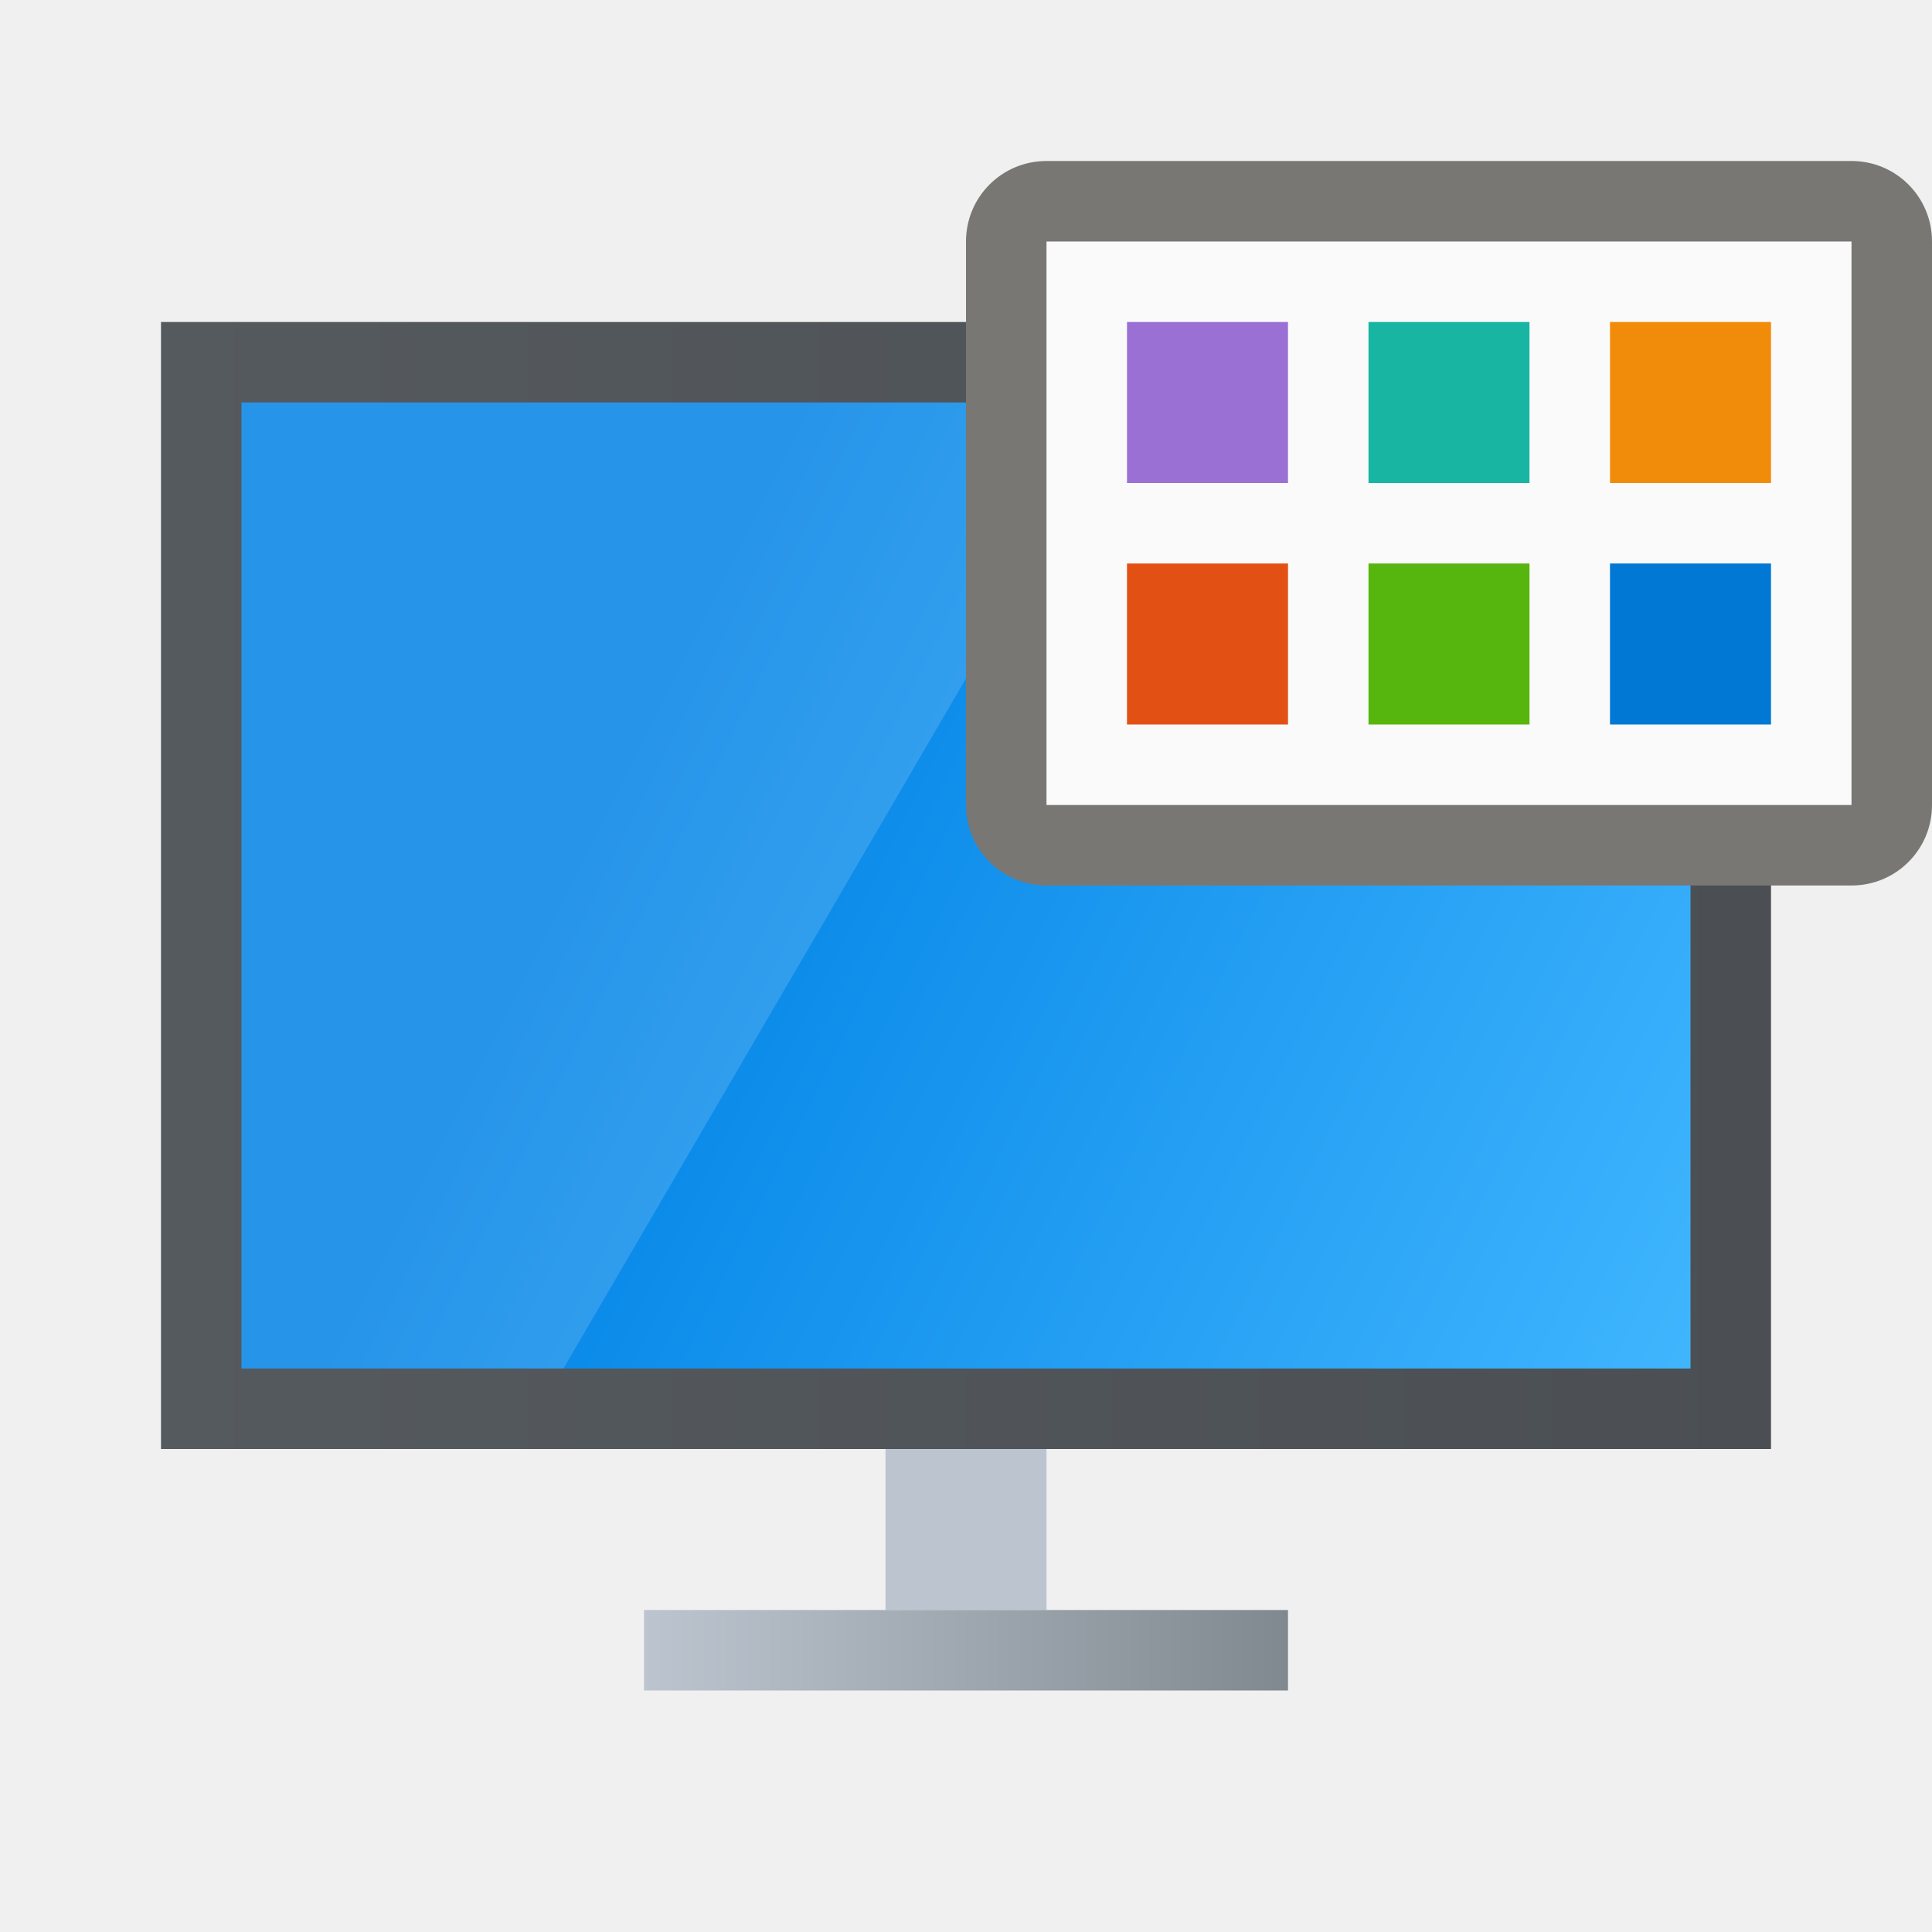
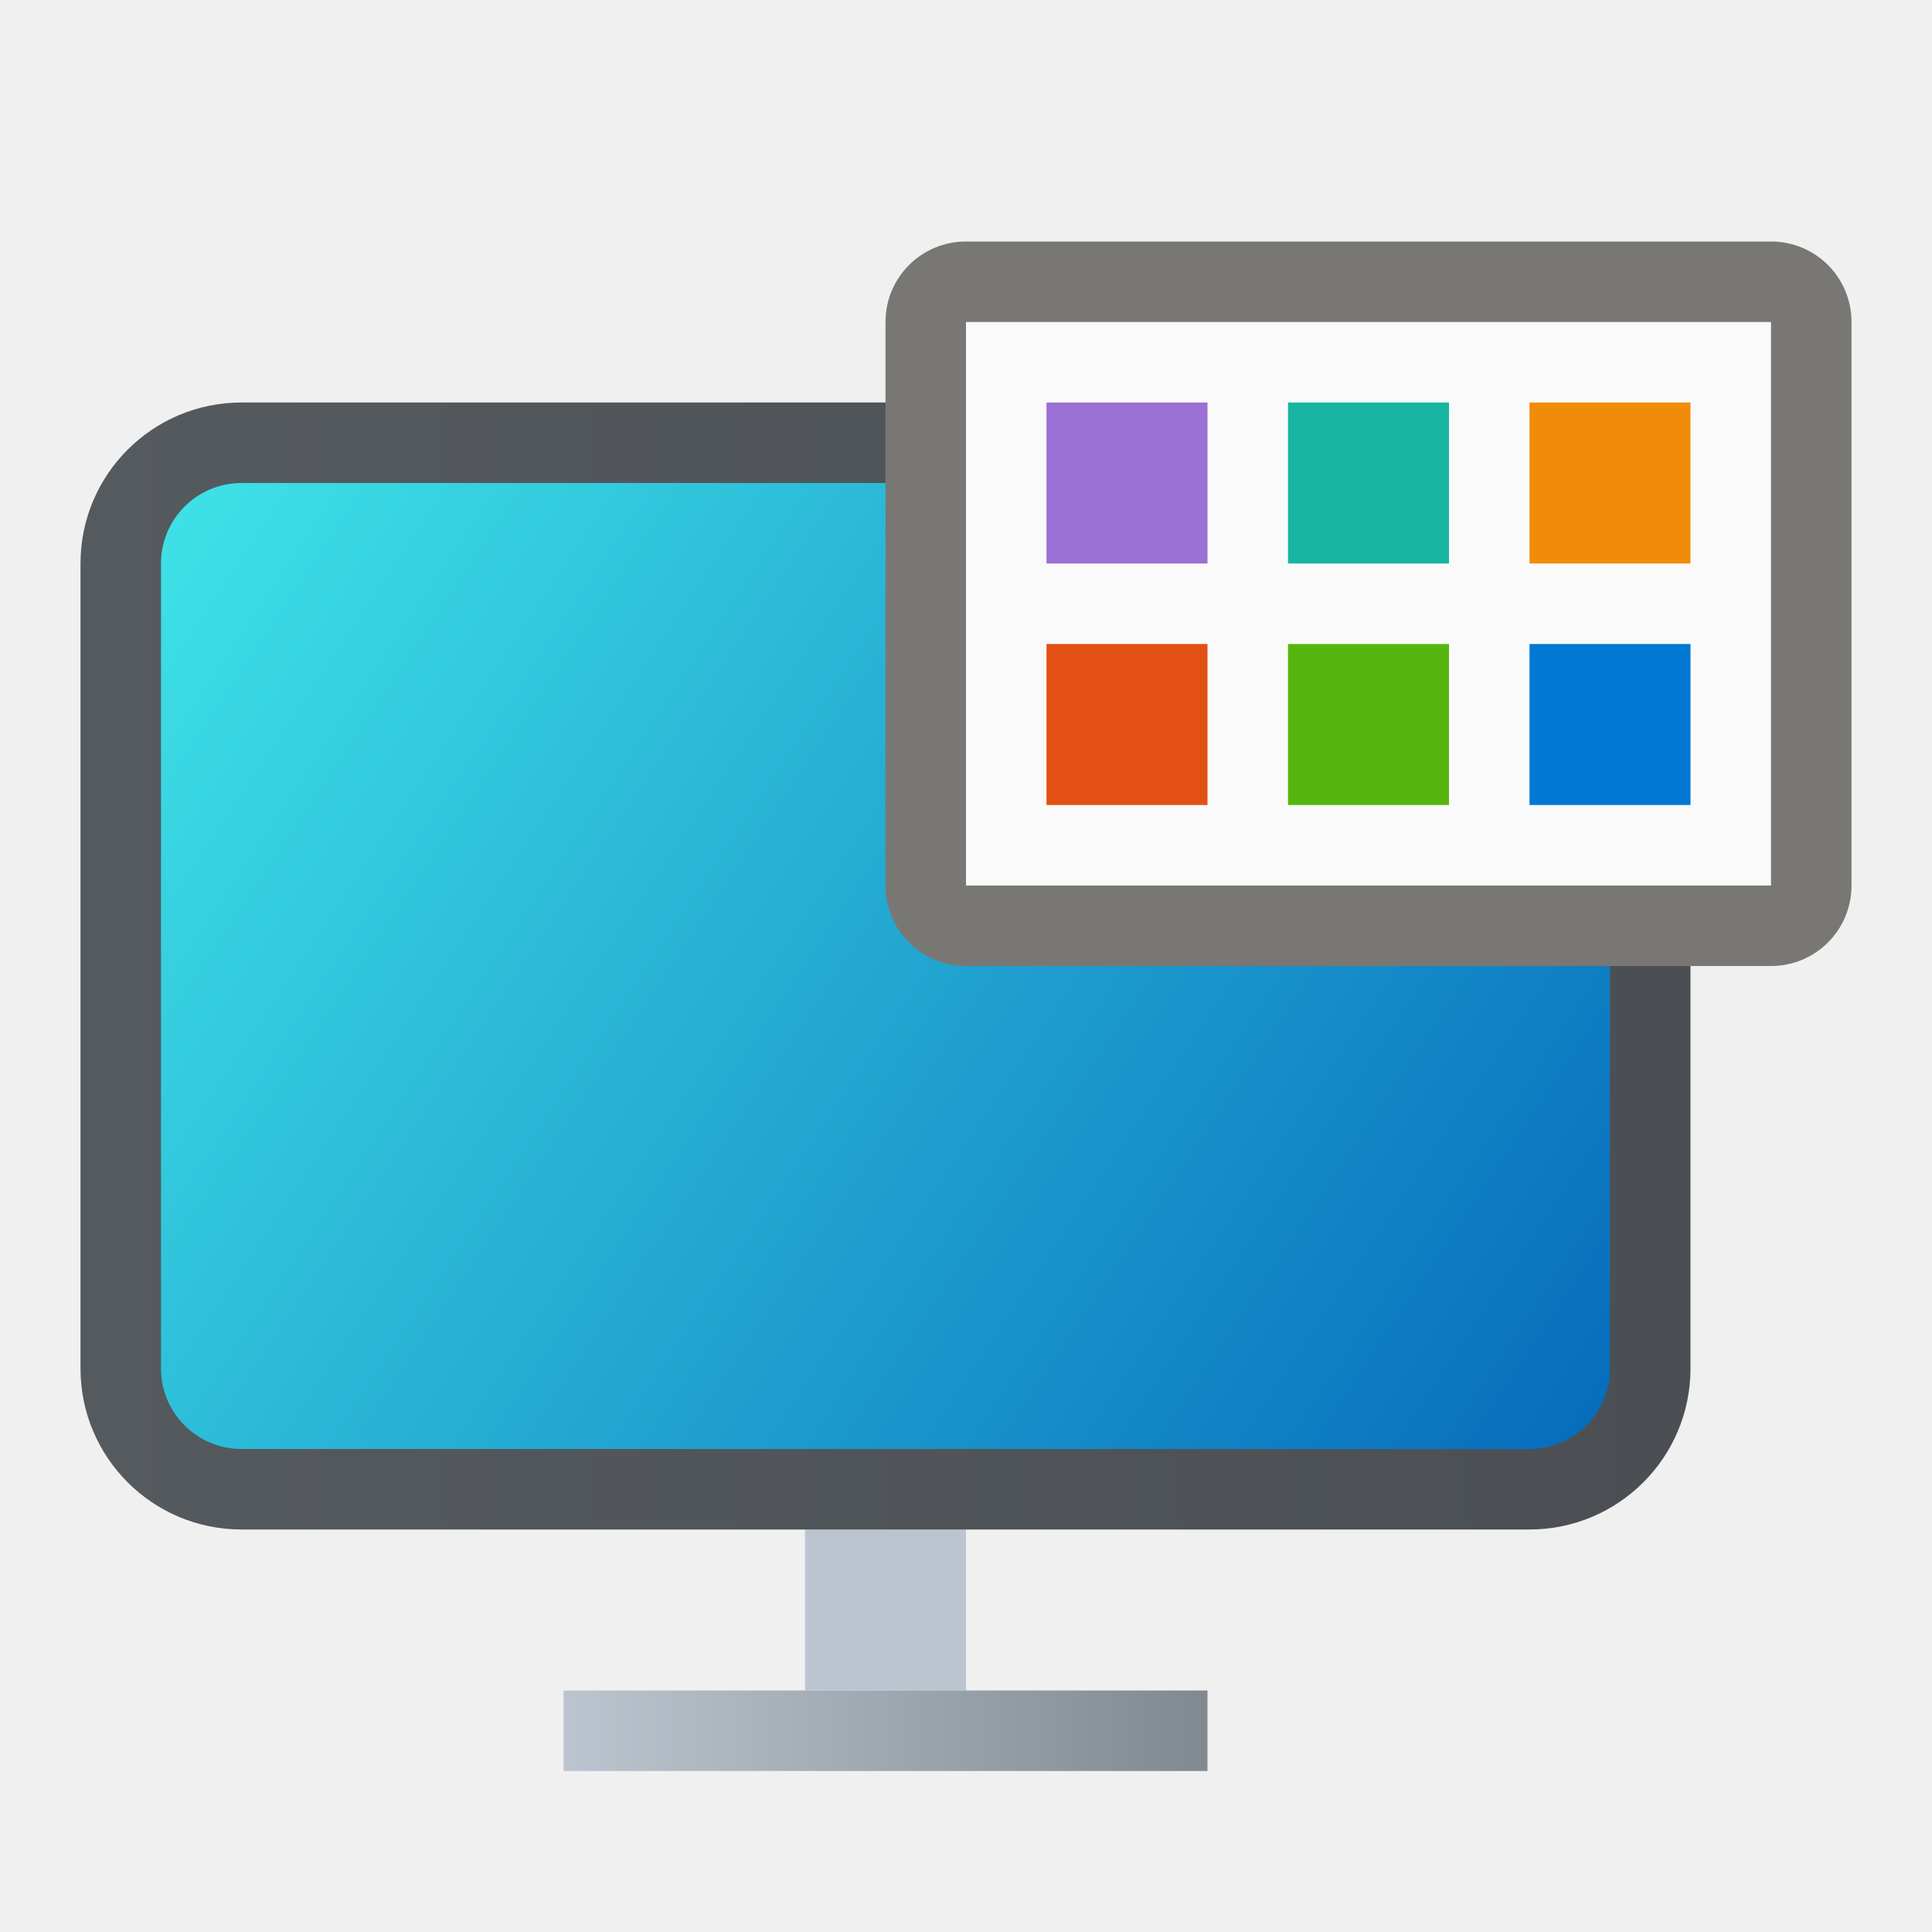
- <svg xmlns="http://www.w3.org/2000/svg" xmlns:xlink="http://www.w3.org/1999/xlink" width="24" height="24" viewBox="0 0 24 24" version="1.1" id="svg5">
-   <defs id="defs2">
+ <svg xmlns="http://www.w3.org/2000/svg" xmlns:xlink="http://www.w3.org/1999/xlink" width="24" height="24" viewBox="0 0 24 24" version="1.1" id="svg2112">
+   <defs id="defs2109">
+     <linearGradient xlink:href="#linearGradient2986" id="linearGradient2988" x1="0.093" y1="13.471" x2="-3.29" y2="13.471" gradientUnits="userSpaceOnUse" gradientTransform="matrix(2.365188,0,0,0.3059441,14.78048,17.87865)" />
    <linearGradient id="linearGradient2986">
      <stop style="stop-color:#818990;stop-opacity:1;" offset="0" id="stop2982" />
      <stop style="stop-color:#bcc5cf;stop-opacity:1" offset="1" id="stop2984" />
    </linearGradient>
-     <linearGradient xlink:href="#linearGradient2986" id="linearGradient2988" x1="0.093" y1="13.471" x2="-3.29" y2="13.471" gradientUnits="userSpaceOnUse" gradientTransform="matrix(2.365188,0,0,0.3059441,15.78048,16.87865)" />
-     <linearGradient xlink:href="#linearGradient1116" id="linearGradient1908" x1="4" y1="32" x2="60" y2="32" gradientUnits="userSpaceOnUse" gradientTransform="matrix(0.3571429,0,0,0.3684211,0.5714283,-0.7894733)" />
+     <linearGradient xlink:href="#linearGradient1116" id="linearGradient988" x1="0" y1="6.5" x2="16" y2="6.5" gradientUnits="userSpaceOnUse" gradientTransform="matrix(1.25,0,0,1.272727,1,3.727273)" />
    <linearGradient id="linearGradient1116">
      <stop style="stop-color:#555a5f;stop-opacity:1;" offset="0" id="stop1112" />
      <stop style="stop-color:#4b4f53;stop-opacity:1" offset="1" id="stop1114" />
    </linearGradient>
-     <linearGradient xlink:href="#linearGradient3238" id="linearGradient3240" x1="17.902" y1="29.999" x2="60" y2="51" gradientUnits="userSpaceOnUse" gradientTransform="matrix(0.3333333,0,0,0.3333333,1.333333,0.3333339)" />
-     <linearGradient id="linearGradient3238">
-       <stop style="stop-color:#0082e5;stop-opacity:1;" offset="0" id="stop3234" />
-       <stop style="stop-color:#42b7ff;stop-opacity:1;" offset="1" id="stop3236" />
+     <linearGradient xlink:href="#linearGradient2301" id="linearGradient3955" x1="5.027" y1="6.879" x2="8.202" y2="8.996" gradientUnits="userSpaceOnUse" gradientTransform="matrix(5.669291,0,0,5.669291,-26.5,-33)" />
+     <linearGradient id="linearGradient2301">
+       <stop style="stop-color:#3fe3e7;stop-opacity:1;" offset="0" id="stop2297" />
+       <stop style="stop-color:#066bbc;stop-opacity:1" offset="1" id="stop2299" />
    </linearGradient>
  </defs>
-   <path id="rect958" style="fill:#bcc5cf;stroke-width:4.082;stroke-linecap:round;stroke-linejoin:round" d="m 11,18 h 2 l -2e-6,2 h -2 z" />
-   <rect style="fill:url(#linearGradient1908);fill-opacity:1;stroke-width:0.363;stroke-linecap:round" id="rect1537" width="20" height="14" x="2" y="4" />
-   <rect style="fill:url(#linearGradient3240);fill-opacity:1;stroke-width:0.333;stroke-linecap:round" id="rect1910" width="18" height="12" x="3" y="5" />
-   <path d="M 3,5 H 14 L 7,17 H 3 Z" style="color:#000000;opacity:0.15;fill:#ffffff;stroke-width:0.262" id="path3898" />
-   <path id="rect2848" style="fill:url(#linearGradient2988);stroke-width:1.125;stroke-linecap:round;stroke-linejoin:round" d="m 8,20 h 8 v 1 H 8 Z" />
-   <path id="rect45946" style="fill:#797774;stroke-width:0.516;stroke-linecap:round;stroke-linejoin:round" d="M 13,2 H 23 C 23.554,2 24,2.446 24,3 v 7 c 0,0.554 -0.446,1 -1,1 H 13 c -0.554,0 -1,-0.446 -1,-1 V 3 C 12,2.446 12.446,2 13,2 Z" />
-   <rect style="fill:#fafafa;fill-opacity:1;stroke-width:2.835;stroke-linecap:round;stroke-linejoin:round" id="rect962" width="10" height="7" x="13" y="3" />
-   <rect style="fill:#0078d4;fill-opacity:1;stroke-width:0.41;stroke-linecap:round;stroke-linejoin:round" id="rect54151" width="2" height="2" x="20" y="7" />
-   <rect style="fill:#f18c0a;fill-opacity:1;stroke-width:0.41;stroke-linecap:round;stroke-linejoin:round" id="rect54153" height="2" x="20" y="4" width="2" />
-   <rect style="fill:#18b5a3;fill-opacity:1;stroke-width:0.41;stroke-linecap:round;stroke-linejoin:round" id="rect61747" width="2" height="2" x="17" y="4" />
-   <rect style="fill:#56b60e;fill-opacity:1;stroke-width:0.41;stroke-linecap:round;stroke-linejoin:round" id="rect61851" width="2" height="2" x="17" y="7" />
-   <rect style="fill:#9a70d4;fill-opacity:1;stroke-width:0.41;stroke-linecap:round;stroke-linejoin:round" id="rect61853" width="2" height="2" x="14" y="4" />
-   <rect style="fill:#e25113;fill-opacity:1;stroke-width:0.41;stroke-linecap:round;stroke-linejoin:round" id="rect61855" width="2" height="2" x="14" y="7" />
+   <path id="rect958" style="fill:#bcc5cf;stroke-width:4.082;stroke-linecap:round;stroke-linejoin:round" d="m 10,19 h 2 L 12,21 h -2 z" />
+   <rect style="fill:url(#linearGradient988);fill-opacity:1;stroke-width:1.261" id="rect978" width="20" height="14" x="1" y="5" ry="2" />
+   <rect style="fill:url(#linearGradient3955);fill-opacity:1;stroke-width:4.5;stroke-linecap:round;stroke-linejoin:round" id="rect3867" width="18" height="12" x="2" y="6" ry="1" />
+   <path id="rect2848" style="fill:url(#linearGradient2988);stroke-width:1.125;stroke-linecap:round;stroke-linejoin:round" d="m 7,21 h 8 v 1 H 7 Z" />
+   <path id="rect45946" style="fill:#797774;stroke-width:0.516;stroke-linecap:round;stroke-linejoin:round" d="m 12,3 h 10 c 0.554,0 1,0.446 1,1 V 11 C 23,11.554 22.554,12 22,12 H 12 c -0.554,0 -1,-0.446 -1,-1 V 4 c 0,-0.554 0.446,-1 1,-1 z" />
+   <rect style="fill:#fafafa;fill-opacity:1;stroke-width:2.835;stroke-linecap:round;stroke-linejoin:round" id="rect962" width="10" height="7" x="12" y="4" />
+   <rect style="fill:#0078d4;fill-opacity:1;stroke-width:0.41;stroke-linecap:round;stroke-linejoin:round" id="rect54151" width="2" height="2" x="19" y="8" />
+   <rect style="fill:#f18c0a;fill-opacity:1;stroke-width:0.41;stroke-linecap:round;stroke-linejoin:round" id="rect54153" height="2" x="19" y="5" width="2" />
+   <rect style="fill:#18b5a3;fill-opacity:1;stroke-width:0.41;stroke-linecap:round;stroke-linejoin:round" id="rect61747" width="2" height="2" x="16" y="5" />
+   <rect style="fill:#56b60e;fill-opacity:1;stroke-width:0.41;stroke-linecap:round;stroke-linejoin:round" id="rect61851" width="2" height="2" x="16" y="8" />
+   <rect style="fill:#9a70d4;fill-opacity:1;stroke-width:0.41;stroke-linecap:round;stroke-linejoin:round" id="rect61853" width="2" height="2" x="13" y="5" />
+   <rect style="fill:#e25113;fill-opacity:1;stroke-width:0.41;stroke-linecap:round;stroke-linejoin:round" id="rect61855" width="2" height="2" x="13" y="8" />
</svg>
